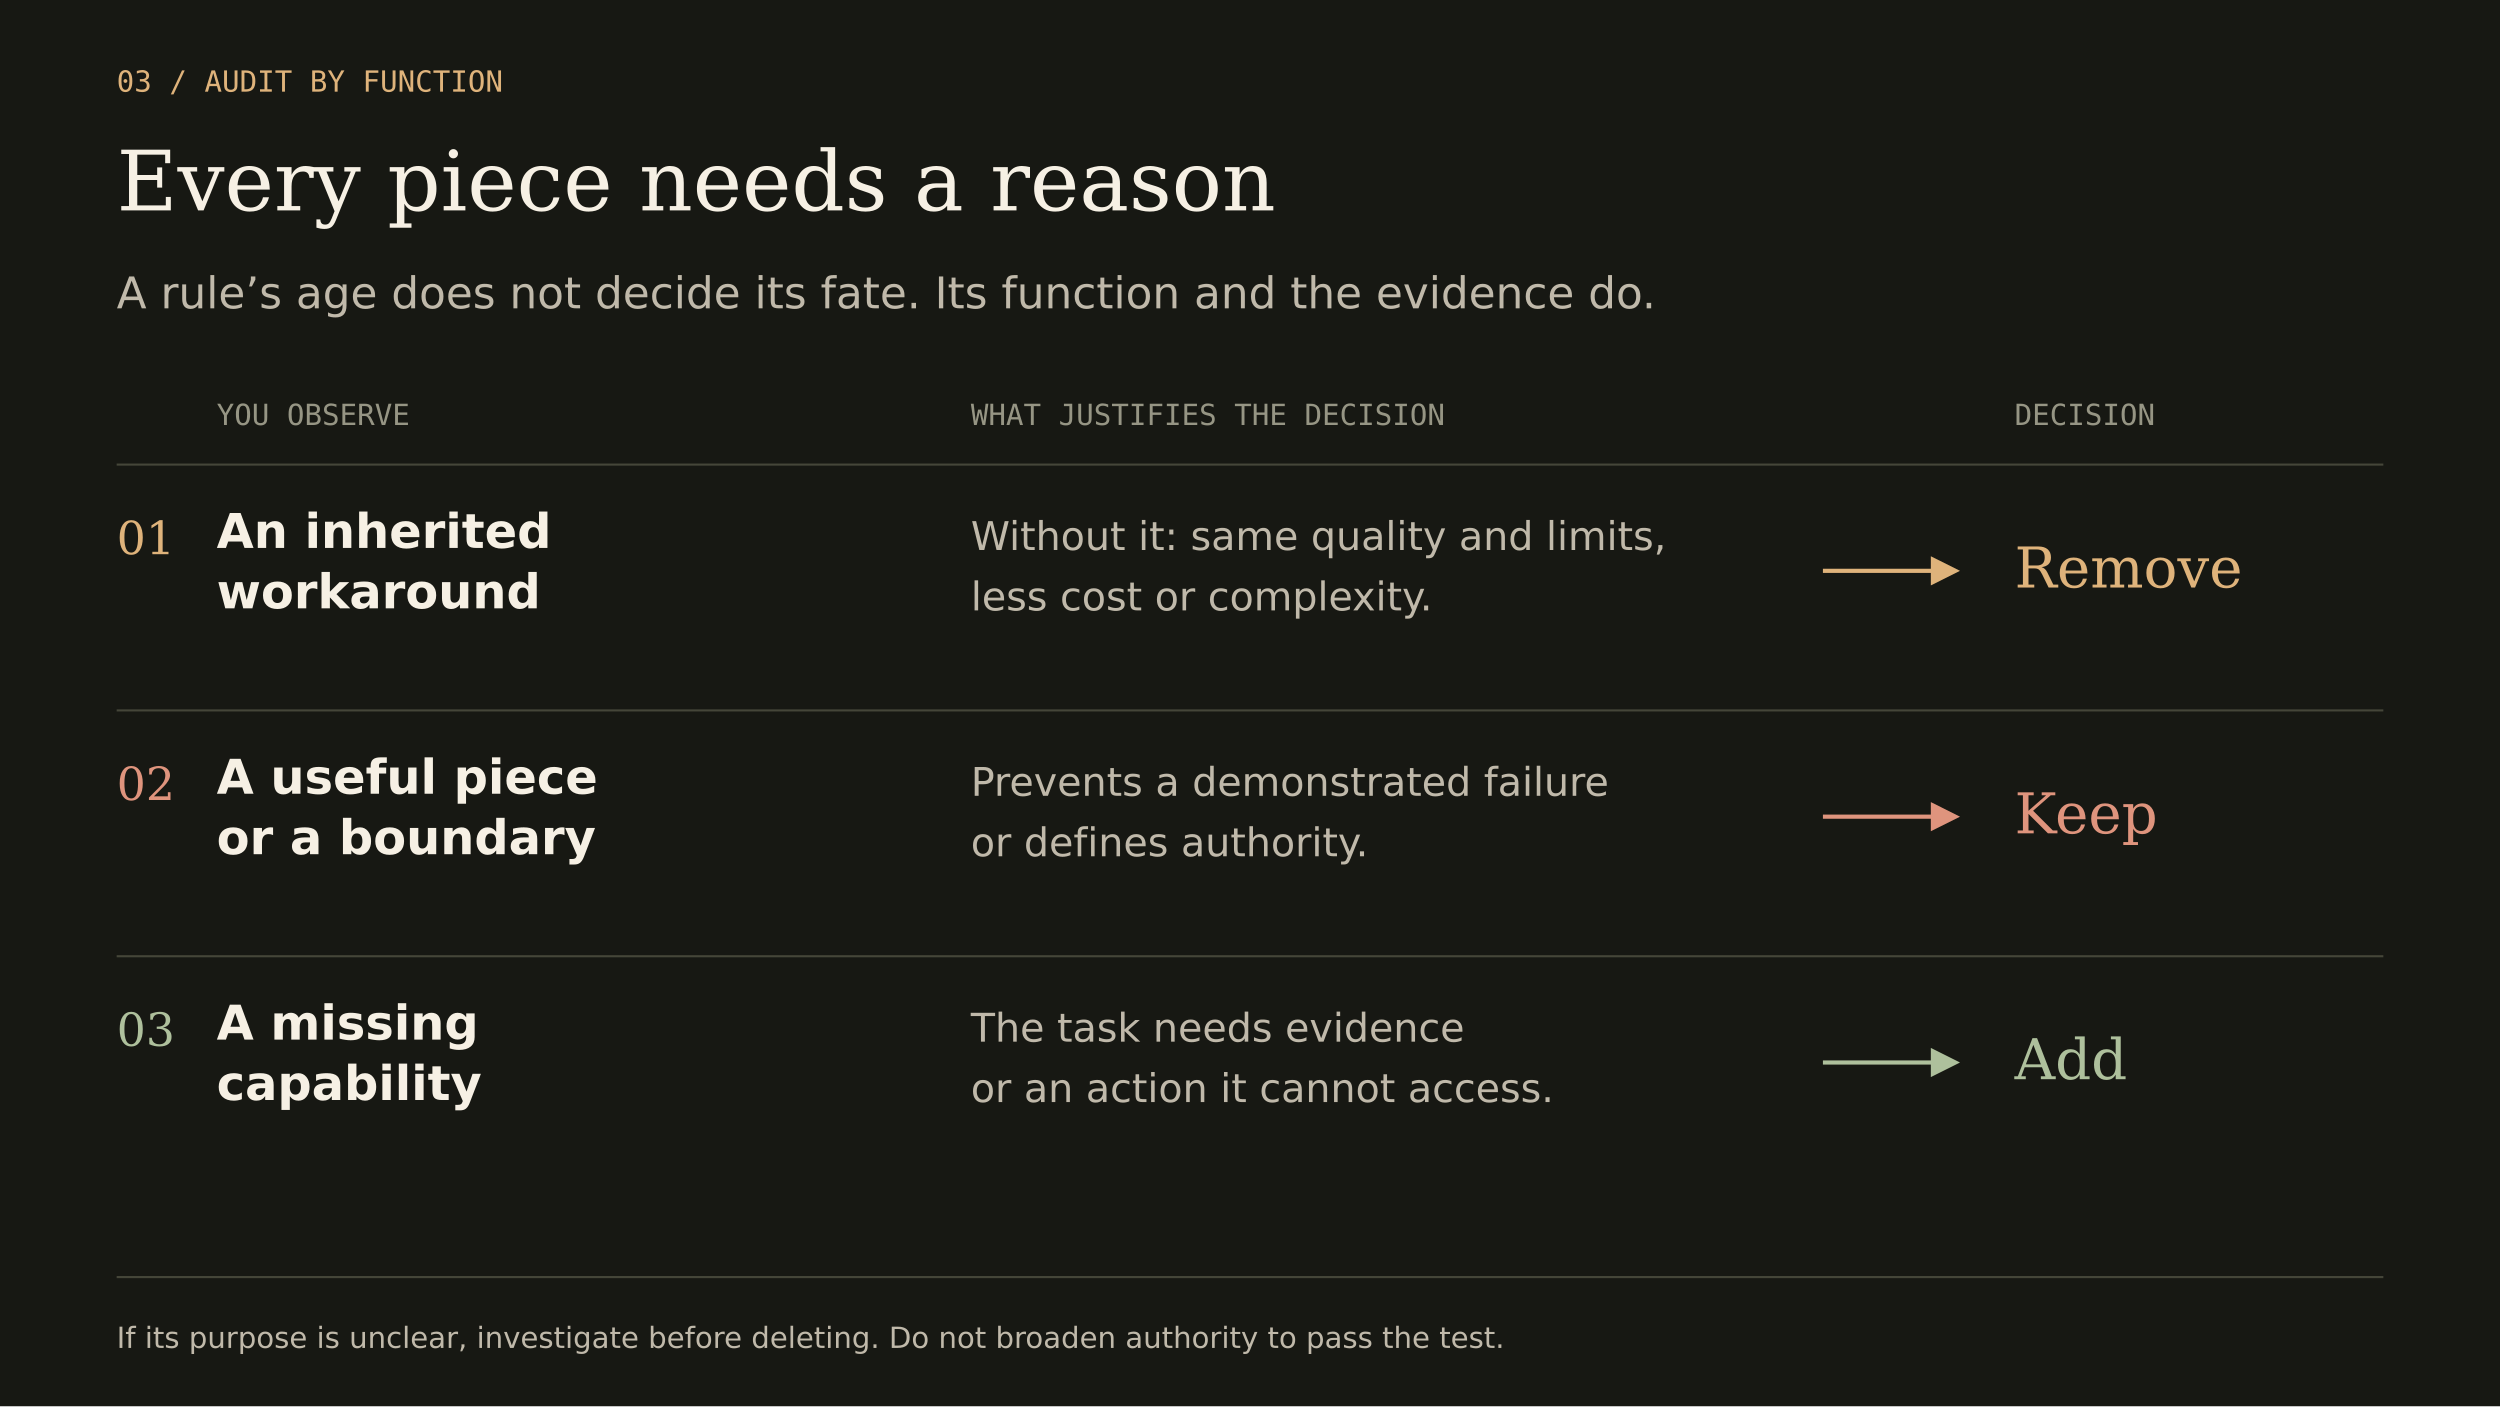
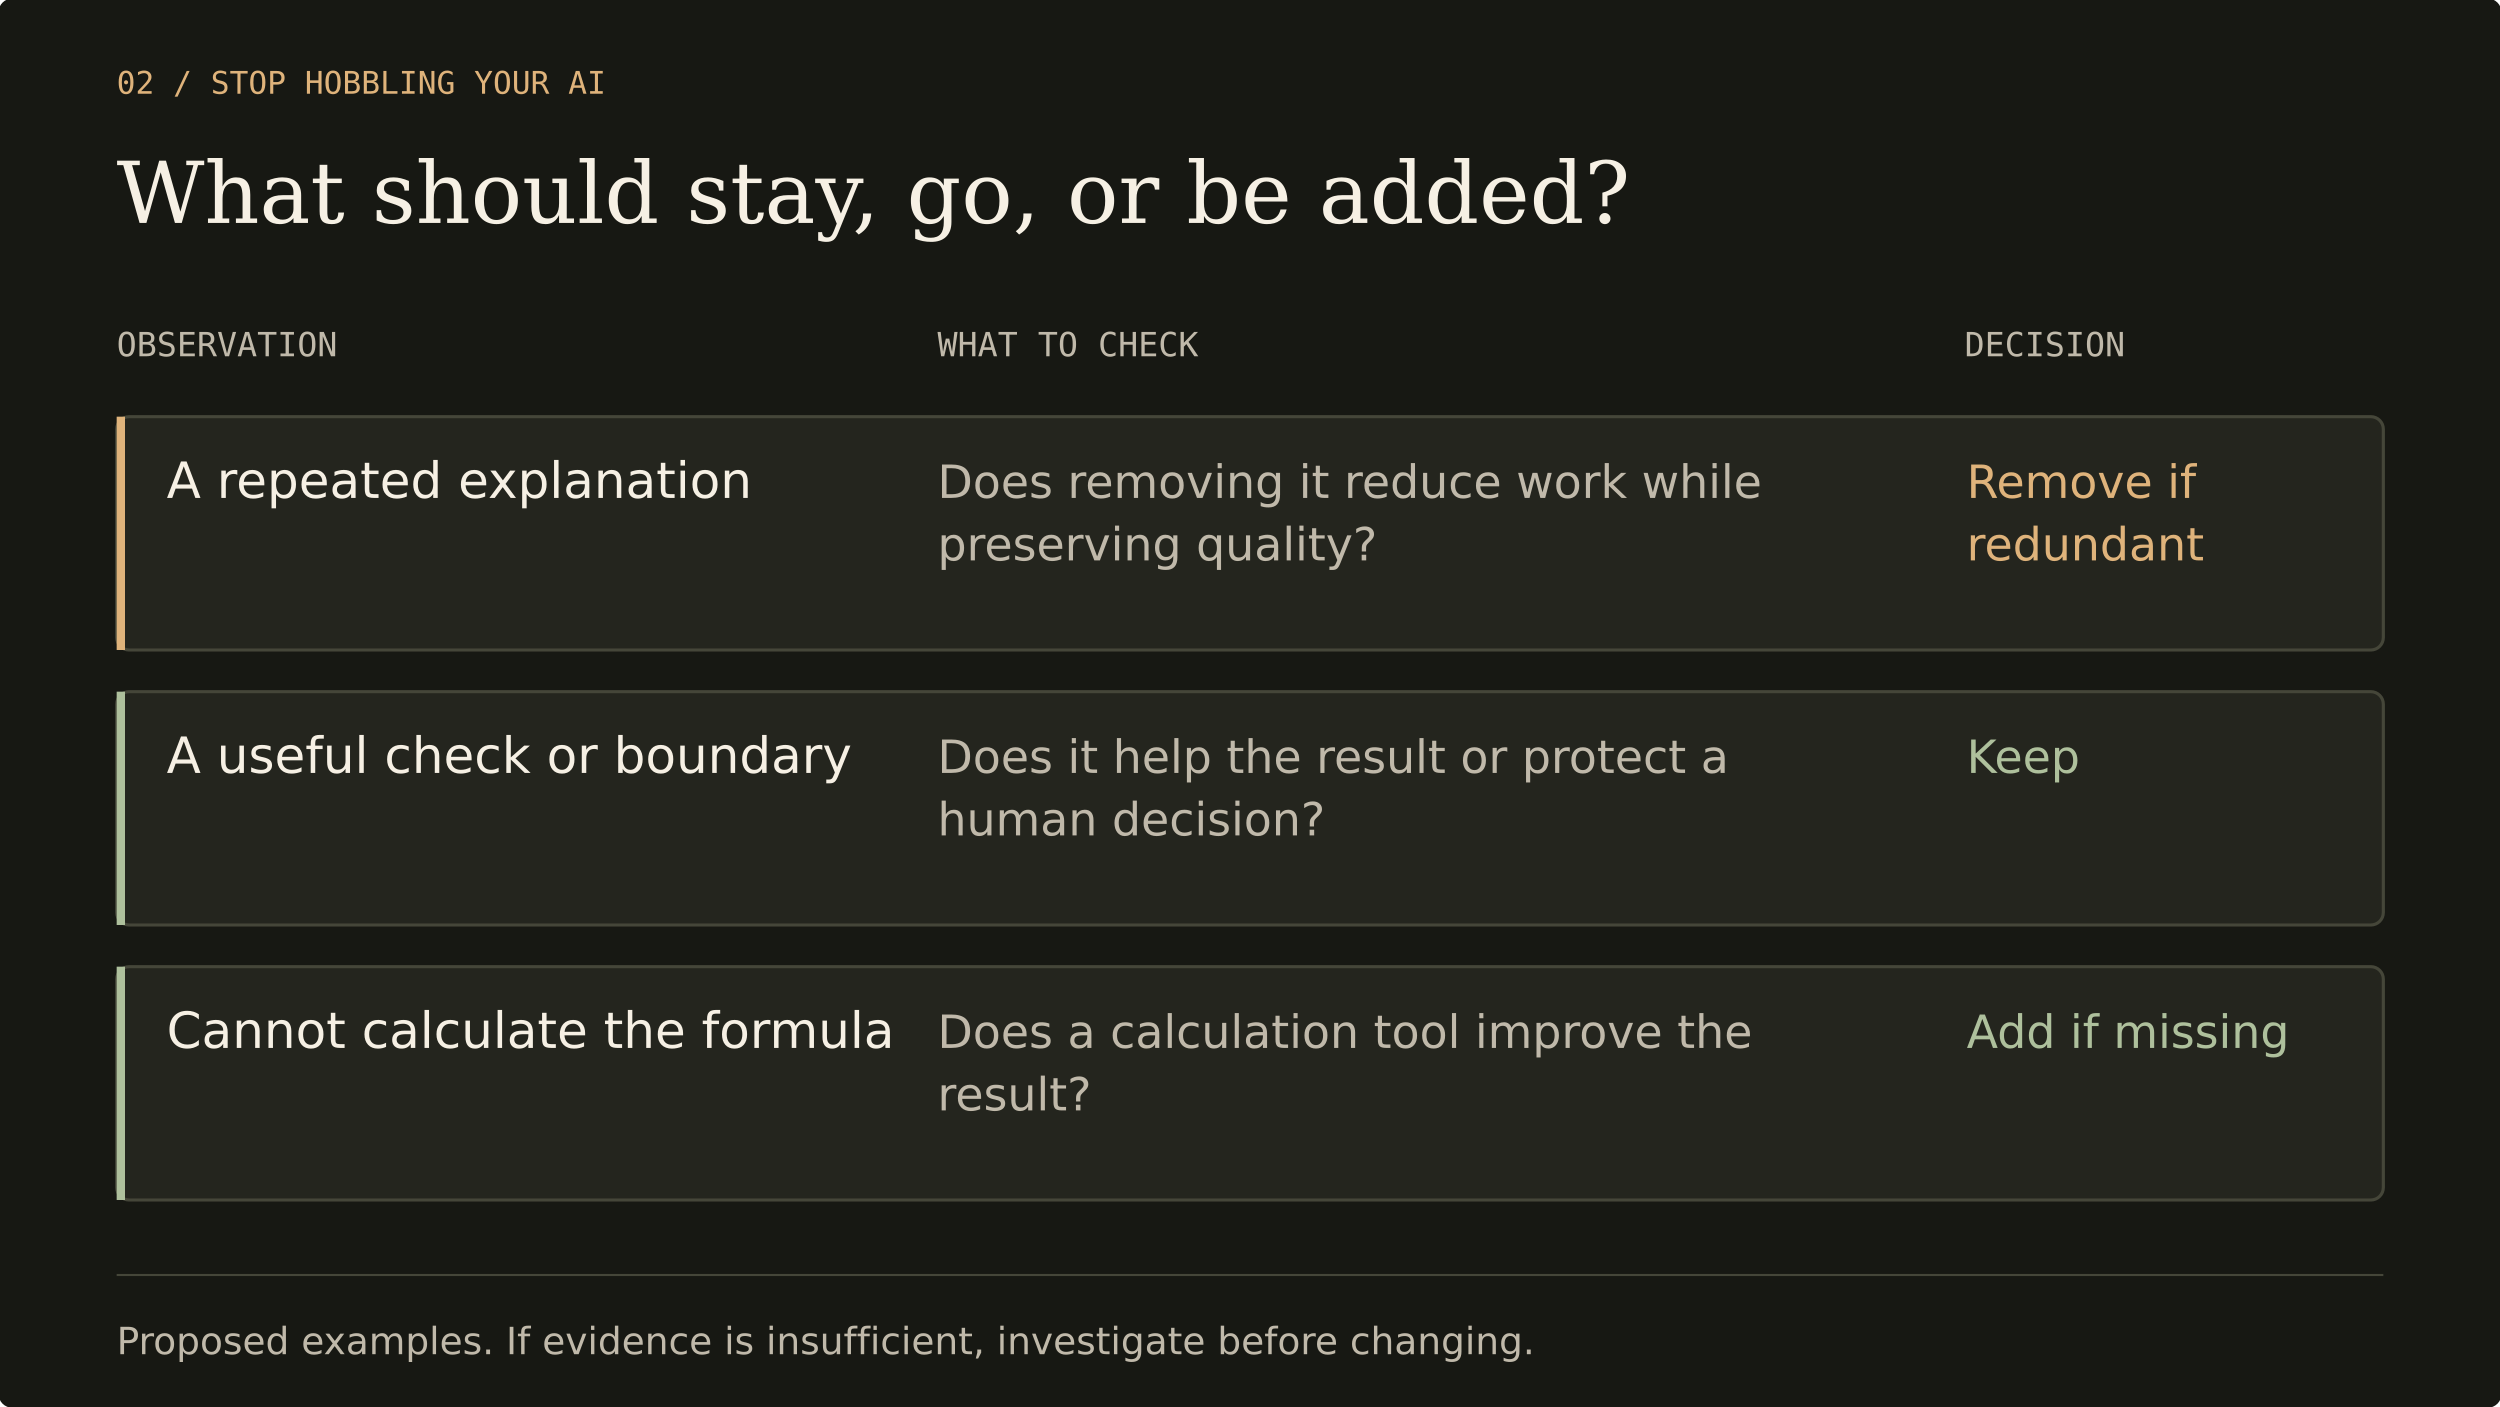
- <svg xmlns="http://www.w3.org/2000/svg" viewBox="0 0 1200 675" role="img" aria-labelledby="title desc">
+ <svg xmlns="http://www.w3.org/2000/svg" width="1200" height="675" viewBox="0 0 1200 675" role="img" aria-labelledby="title desc">
  <defs>
-     <marker id="sage" viewBox="0 0 10 10" refX="8" refY="5" markerWidth="7" markerHeight="7" orient="auto">
+     <marker id="ac0b9aa" viewBox="0 0 10 10" refX="9" refY="5" markerWidth="7" markerHeight="7" orient="auto">
+       <path d="M0 0L10 5L0 10Z" fill="#c0b9aa" />
+     </marker>
+     <marker id="adfb37b" viewBox="0 0 10 10" refX="9" refY="5" markerWidth="7" markerHeight="7" orient="auto">
+       <path d="M0 0L10 5L0 10Z" fill="#dfb37b" />
+     </marker>
+     <marker id="aaec09c" viewBox="0 0 10 10" refX="9" refY="5" markerWidth="7" markerHeight="7" orient="auto">
      <path d="M0 0L10 5L0 10Z" fill="#aec09c" />
    </marker>
-     <marker id="amber" viewBox="0 0 10 10" refX="8" refY="5" markerWidth="7" markerHeight="7" orient="auto">
-       <path d="M0 0L10 5L0 10Z" fill="#dfb37b" />
-     </marker>
-     <marker id="rust" viewBox="0 0 10 10" refX="8" refY="5" markerWidth="7" markerHeight="7" orient="auto">
+     <marker id="adf947d" viewBox="0 0 10 10" refX="9" refY="5" markerWidth="7" markerHeight="7" orient="auto">
      <path d="M0 0L10 5L0 10Z" fill="#df947d" />
    </marker>
-     <marker id="muted" viewBox="0 0 10 10" refX="8" refY="5" markerWidth="7" markerHeight="7" orient="auto">
-       <path d="M0 0L10 5L0 10Z" fill="#c0b9aa" />
-     </marker>
  </defs>
-   <rect x="0" y="0" width="1200" height="675" rx="0" fill="#171813" stroke="none" />
-   <text x="56" y="44" fill="#dfb37b" font-family="DejaVu Sans Mono, monospace" font-size="14" font-weight="400" text-anchor="start">03 / AUDIT BY FUNCTION</text>
-   <text x="56" y="101" fill="#f6f0e4" font-family="Georgia, DejaVu Serif, serif" font-size="40" font-weight="400" text-anchor="start">Every piece needs a reason</text>
-   <text x="56" y="148" fill="#c0b9aa" font-family="DejaVu Sans, sans-serif" font-size="21" font-weight="400" text-anchor="start">A rule’s age does not decide its fate. Its function and the evidence do.</text>
-   <text x="104" y="204" fill="#969584" font-family="DejaVu Sans Mono, monospace" font-size="14" font-weight="400" text-anchor="start">YOU OBSERVE</text>
-   <text x="466" y="204" fill="#969584" font-family="DejaVu Sans Mono, monospace" font-size="14" font-weight="400" text-anchor="start">WHAT JUSTIFIES THE DECISION</text>
-   <text x="967" y="204" fill="#969584" font-family="DejaVu Sans Mono, monospace" font-size="14" font-weight="400" text-anchor="start">DECISION</text>
-   <line x1="56" y1="223" x2="1144" y2="223" stroke="#454639" stroke-width="1" />
-   <text x="56" y="266" fill="#dfb37b" font-family="Georgia, DejaVu Serif, serif" font-size="22" font-weight="400" text-anchor="start">01</text>
-   <text x="104" y="263" fill="#f6f0e4" font-family="DejaVu Sans, sans-serif" font-size="23" font-weight="600" text-anchor="start">An inherited</text>
-   <text x="104" y="292" fill="#f6f0e4" font-family="DejaVu Sans, sans-serif" font-size="23" font-weight="600" text-anchor="start">workaround</text>
-   <text x="466" y="264" fill="#c0b9aa" font-family="DejaVu Sans, sans-serif" font-size="19" font-weight="400" text-anchor="start">Without it: same quality and limits,</text>
-   <text x="466" y="293" fill="#c0b9aa" font-family="DejaVu Sans, sans-serif" font-size="19" font-weight="400" text-anchor="start">less cost or complexity.</text>
-   <path d="M875 274H938" fill="none" stroke="#dfb37b" stroke-width="2" marker-end="url(#amber)" />
-   <text x="967" y="282" fill="#dfb37b" font-family="Georgia, DejaVu Serif, serif" font-size="27" font-weight="400" text-anchor="start">Remove</text>
-   <line x1="56" y1="341" x2="1144" y2="341" stroke="#454639" stroke-width="1" />
-   <text x="56" y="384" fill="#df947d" font-family="Georgia, DejaVu Serif, serif" font-size="22" font-weight="400" text-anchor="start">02</text>
-   <text x="104" y="381" fill="#f6f0e4" font-family="DejaVu Sans, sans-serif" font-size="23" font-weight="600" text-anchor="start">A useful piece</text>
-   <text x="104" y="410" fill="#f6f0e4" font-family="DejaVu Sans, sans-serif" font-size="23" font-weight="600" text-anchor="start">or a boundary</text>
-   <text x="466" y="382" fill="#c0b9aa" font-family="DejaVu Sans, sans-serif" font-size="19" font-weight="400" text-anchor="start">Prevents a demonstrated failure</text>
-   <text x="466" y="411" fill="#c0b9aa" font-family="DejaVu Sans, sans-serif" font-size="19" font-weight="400" text-anchor="start">or defines authority.</text>
-   <path d="M875 392H938" fill="none" stroke="#df947d" stroke-width="2" marker-end="url(#rust)" />
-   <text x="967" y="400" fill="#df947d" font-family="Georgia, DejaVu Serif, serif" font-size="27" font-weight="400" text-anchor="start">Keep</text>
-   <line x1="56" y1="459" x2="1144" y2="459" stroke="#454639" stroke-width="1" />
-   <text x="56" y="502" fill="#aec09c" font-family="Georgia, DejaVu Serif, serif" font-size="22" font-weight="400" text-anchor="start">03</text>
-   <text x="104" y="499" fill="#f6f0e4" font-family="DejaVu Sans, sans-serif" font-size="23" font-weight="600" text-anchor="start">A missing</text>
-   <text x="104" y="528" fill="#f6f0e4" font-family="DejaVu Sans, sans-serif" font-size="23" font-weight="600" text-anchor="start">capability</text>
-   <text x="466" y="500" fill="#c0b9aa" font-family="DejaVu Sans, sans-serif" font-size="19" font-weight="400" text-anchor="start">The task needs evidence</text>
-   <text x="466" y="529" fill="#c0b9aa" font-family="DejaVu Sans, sans-serif" font-size="19" font-weight="400" text-anchor="start">or an action it cannot access.</text>
-   <path d="M875 510H938" fill="none" stroke="#aec09c" stroke-width="2" marker-end="url(#sage)" />
-   <text x="967" y="518" fill="#aec09c" font-family="Georgia, DejaVu Serif, serif" font-size="27" font-weight="400" text-anchor="start">Add</text>
-   <line x1="56" y1="613" x2="1144" y2="613" stroke="#454639" stroke-width="1" />
-   <text x="56" y="647" fill="#c0b9aa" font-family="DejaVu Sans, sans-serif" font-size="14" font-weight="400" text-anchor="start">If its purpose is unclear, investigate before deleting. Do not broaden authority to pass the test.</text>
+   <rect x="0" y="0" width="1200" height="675" rx="6" fill="#171813" stroke="#171813" stroke-width="1.5" />
+   <text x="56" y="45" fill="#dfb37b" font-family="DejaVu Sans Mono, monospace" font-size="15" text-anchor="start">02 / STOP HOBBLING YOUR AI</text>
+   <text x="56" y="107" fill="#f6f0e4" font-family="Georgia, DejaVu Serif, serif" font-size="41" text-anchor="start">What should stay, go, or be added?</text>
+   <text x="56" y="171" fill="#c0b9aa" font-family="DejaVu Sans Mono, monospace" font-size="16" text-anchor="start">OBSERVATION</text>
+   <text x="450" y="171" fill="#c0b9aa" font-family="DejaVu Sans Mono, monospace" font-size="16" text-anchor="start">WHAT TO CHECK</text>
+   <text x="943" y="171" fill="#c0b9aa" font-family="DejaVu Sans Mono, monospace" font-size="16" text-anchor="start">DECISION</text>
+   <rect x="56" y="200" width="1088" height="112" rx="6" fill="#24251e" stroke="#454639" stroke-width="1.5" />
+   <rect x="56" y="200" width="4" height="112" fill="#dfb37b" />
+   <text x="80" y="239" fill="#f6f0e4" font-family="DejaVu Sans, sans-serif" font-size="24" text-anchor="start">A repeated explanation</text>
+   <text x="450" y="239" fill="#c0b9aa" font-family="DejaVu Sans, sans-serif" font-size="22" text-anchor="start">Does removing it reduce work while</text>
+   <text x="450" y="269" fill="#c0b9aa" font-family="DejaVu Sans, sans-serif" font-size="22" text-anchor="start">preserving quality?</text>
+   <text x="944" y="239" fill="#dfb37b" font-family="DejaVu Sans, sans-serif" font-size="22" text-anchor="start">Remove if</text>
+   <text x="944" y="269" fill="#dfb37b" font-family="DejaVu Sans, sans-serif" font-size="22" text-anchor="start">redundant</text>
+   <rect x="56" y="332" width="1088" height="112" rx="6" fill="#24251e" stroke="#454639" stroke-width="1.5" />
+   <rect x="56" y="332" width="4" height="112" fill="#aec09c" />
+   <text x="80" y="371" fill="#f6f0e4" font-family="DejaVu Sans, sans-serif" font-size="24" text-anchor="start">A useful check or boundary</text>
+   <text x="450" y="371" fill="#c0b9aa" font-family="DejaVu Sans, sans-serif" font-size="22" text-anchor="start">Does it help the result or protect a</text>
+   <text x="450" y="401" fill="#c0b9aa" font-family="DejaVu Sans, sans-serif" font-size="22" text-anchor="start">human decision?</text>
+   <text x="944" y="371" fill="#aec09c" font-family="DejaVu Sans, sans-serif" font-size="22" text-anchor="start">Keep</text>
+   <rect x="56" y="464" width="1088" height="112" rx="6" fill="#24251e" stroke="#454639" stroke-width="1.5" />
+   <rect x="56" y="464" width="4" height="112" fill="#aec09c" />
+   <text x="80" y="503" fill="#f6f0e4" font-family="DejaVu Sans, sans-serif" font-size="24" text-anchor="start">Cannot calculate the formula</text>
+   <text x="450" y="503" fill="#c0b9aa" font-family="DejaVu Sans, sans-serif" font-size="22" text-anchor="start">Does a calculation tool improve the</text>
+   <text x="450" y="533" fill="#c0b9aa" font-family="DejaVu Sans, sans-serif" font-size="22" text-anchor="start">result?</text>
+   <text x="944" y="503" fill="#aec09c" font-family="DejaVu Sans, sans-serif" font-size="22" text-anchor="start">Add if missing</text>
+   <path d="M56 612H1144" stroke="#454639" />
+   <text x="56" y="650" fill="#c0b9aa" font-family="DejaVu Sans, sans-serif" font-size="18" text-anchor="start">Proposed examples. If evidence is insufficient, investigate before changing.</text>
</svg>
